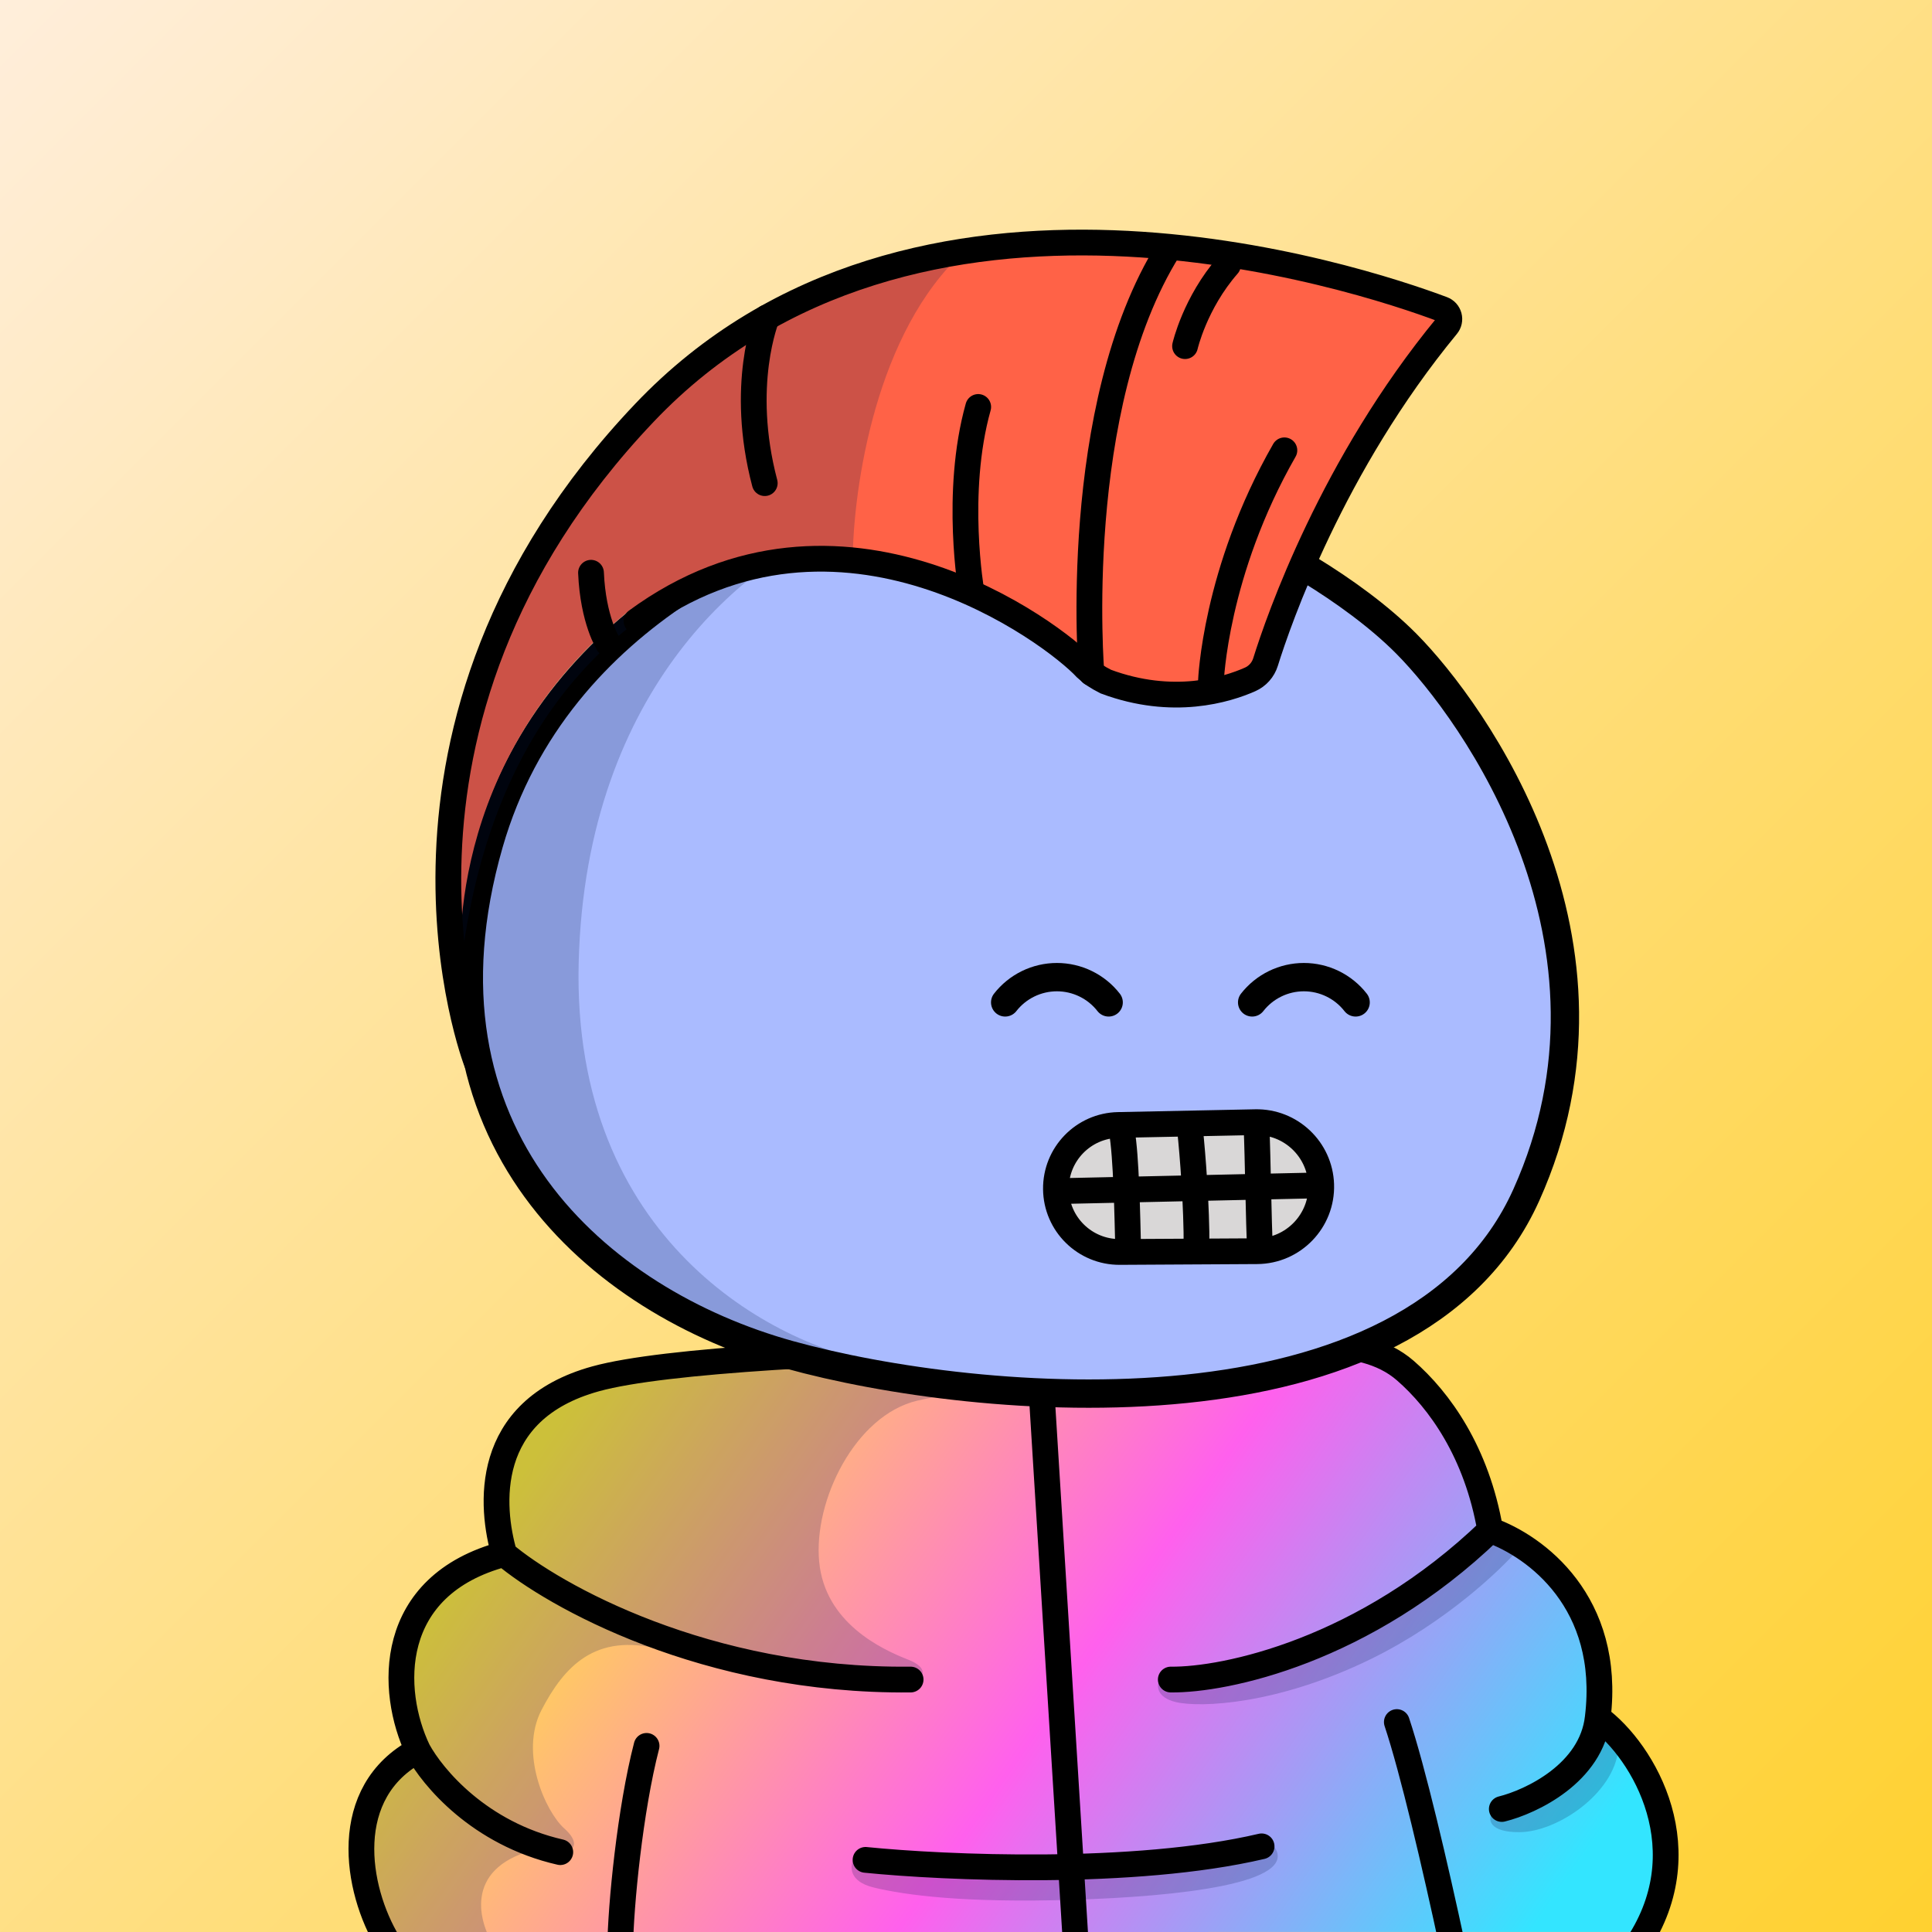
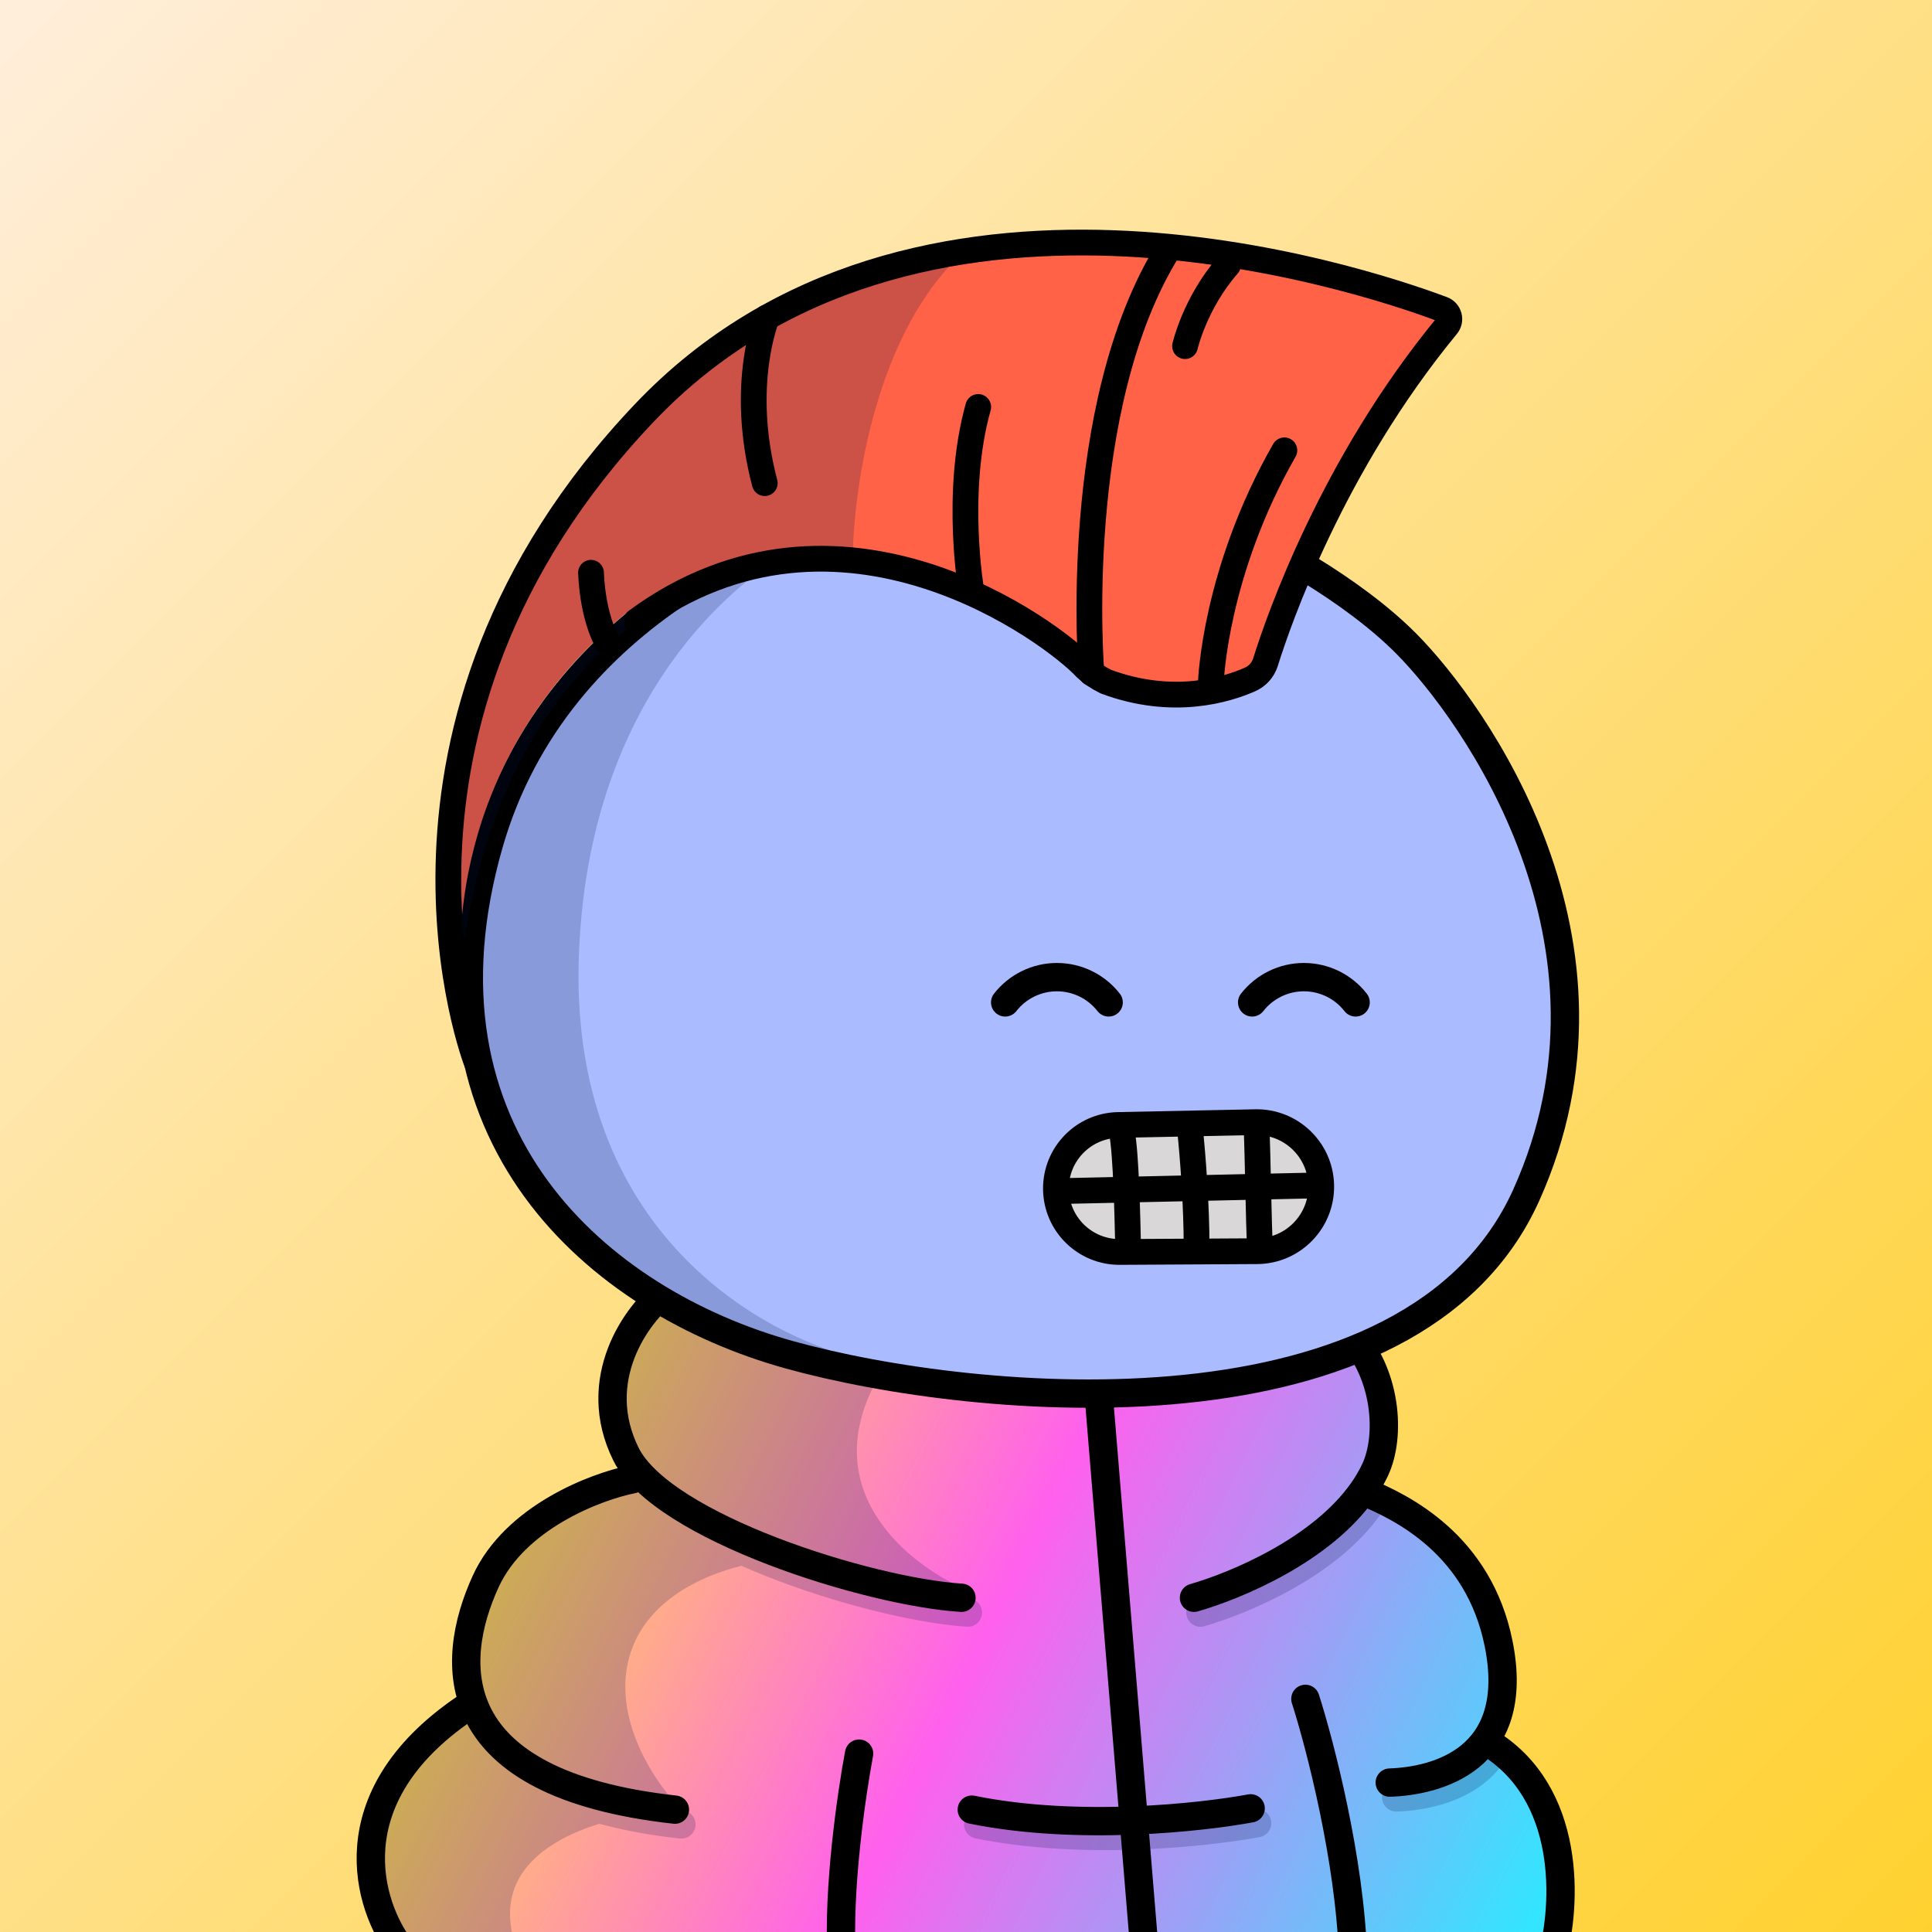
<svg xmlns="http://www.w3.org/2000/svg" preserveAspectRatio="xMidYMin meet" fill="none" viewBox="0 0 1500 1500">
  <g>
    <path fill="url(#prefix__paint0_linear_53_28789)" d="M0 0h1500v1500H0z" />
    <defs>
      <linearGradient id="prefix__paint0_linear_53_28789" x1="1500" y1="1500" x2="0" y2="0" gradientUnits="userSpaceOnUse">
        <stop stop-color="#FFD130" />
        <stop offset="1" stop-color="#FFEEDB" />
      </linearGradient>
    </defs>
-     <g clip-path="url(#prefix__clip0_53_27868)">
-       <path d="M295.8 1500s-47.94-91.54 28.64-134.76c0 0-62-101.54 67.13-159.88 0 0-37.4-104.09 81.15-137.65 0 0 144.28-18.07 334.85-18.07 0 0 171.93-9.14 272.93 4.86 0 0 48.6 26.91 76.51 133.04 0 0 102.26 45.87 83.4 145.87 0 0 95.08 77.12 34 166.56l-978.61.03z" fill="url(#prefix__paint0_linear_53_27868)" />
-       <path d="M413.5 1436.5c-54 14.8-41.833 56.83-29 76H309c-8.833-12.83-26.5-48.1-26.5-86.5s29.667-63.33 44.5-71l-18-50c3.833-14.67 16.4-49.7 36-72.5 18.829-21.9 42.242-22.8 52.773-20.32-4.833-2.49-11.288-20.19-5.773-77.18 6-62 116.5-77.5 171-77.5l241.5-11 7 36c-17.167-2.17-61.1-4.2-99.5 5-48 11.5-80.5 77.5-76 125s48.5 68 69 76c16.4 6.4 11.5 13.67 7 16.5-49.667-3.83-159.1-14.1-199.5-24.5-50.5-13-74.5 13.5-92 47s3 79 17.5 92c11.6 10.4 7.5 15.67 4 17h-28.5zM678.5 1465.5c-20-4.8-18.667-17-15.5-22.5l169.5 1.5 157-10.5c19 28-73 38.5-157 41s-129-3.5-154-9.5zM913 1321.5c-15.2-3.6-15-12.83-13-17l49-6.5c2.333-3.33 20.5-12.3 74.5-21.5s109.83-61.5 131-86.5l25.5 11.5c-14.33 17-57.5 58.1-115.5 86.5-72.5 35.5-132.5 38-151.5 33.5zM1179.5 1422.5c-23.2 0-24-9.67-21.5-14.5 37.6-11.6 66.67-41.83 76.5-55.5 8.5-9.83 24.8-22.5 22 5.5-3.5 35-48 64.5-77 64.5z" fill="#001647" fill-opacity=".2" />
-       <path d="M1084.5 1337c12.33 37 29.5 110.3 43.5 175.5m-646.5 0c.333-32.83 7.7-107.6 20.5-157M301.5 1508.5c-25.5-42-37.6-117.3 23-149.5m0 0c-22-46-25-128.1 67-152.5m-67 152.5c11.333 20.83 47.5 64.6 110.5 79m-43.5-231.5c-10.5-36.17-17.4-111.6 71-136 53.112-14.66 199.972-21.87 344-24.82m-415 160.82c38.167 32.17 156.3 99.1 315.5 97.5m450-116c-10.37-60.53-39.49-100.92-65.94-123.9-17.73-15.41-41.66-19.79-65.15-19.96-61.49-.42-140.02-.09-219.41 1.54M1157 1188c35.17 12.5 94.3 55.9 83.5 145.5M1157 1188c-97.6 94-206 116.5-248 116m331.5 29.5c35.83 26.17 81.7 104.2 28.5 180m-28.5-180c-4.8 43.2-51.67 65.33-74.5 71m-330.5 109l-29-467.82M672 1444c61.333 6.17 208.7 12.7 307.5-10.5" stroke="#000" stroke-width="20" stroke-linecap="round" />
+     <g clip-path="url(#clip0_483_532)">
+       <path d="M366.5 1327.5C264.5 1394.3 286.333 1481.33 310 1516.5L1208 1510C1237.2 1434.8 1183.17 1369.33 1152.5 1346C1198.9 1256 1109.83 1182.17 1059.5 1156.5C1089.1 1116.1 1063.83 1061 1047.5 1038.5C819.5 1116.1 602.5 1048.83 522.5 1005.5C452.9 1045.5 475.833 1117.83 496 1149C358.8 1177.8 352.5 1280 366.5 1327.5Z" fill="url(#paint0_linear_483_532)" />
+       <path d="M1069.32 1160.2C1064.35 1156.71 1057.49 1157.91 1054 1162.88C1039.23 1183.91 1016.26 1201.27 992.35 1214.66C968.55 1227.99 944.65 1236.92 928.96 1241.44C923.12 1243.12 919.75 1249.21 921.43 1255.05C923.11 1260.89 929.2 1264.26 935.04 1262.58C952.15 1257.66 977.65 1248.11 1003.1 1233.85C1028.44 1219.66 1054.57 1200.33 1072 1175.52C1075.49 1170.55 1074.29 1163.69 1069.32 1160.2Z" fill="#001647" fill-opacity="0.2" />
+       <path d="M1164.1 1354.75C1159.24 1351.11 1152.34 1352.1 1148.7 1356.96C1133.03 1377.87 1104.14 1383.83 1083.64 1384.51C1077.57 1384.71 1072.81 1389.8 1073.01 1395.87C1073.21 1401.94 1078.3 1406.7 1084.37 1406.5C1106.4 1405.77 1144.34 1399.48 1166.31 1370.15C1169.95 1365.29 1168.97 1358.39 1164.1 1354.75Z" fill="#001647" fill-opacity="0.2" />
+       <path d="M974 1404.68C955.73 1408.06 923.06 1412.42 884.83 1413.9C846.05 1415.41 802.01 1413.94 761.7 1405.72C755.75 1404.51 749.94 1408.35 748.72 1414.3C747.51 1420.25 751.35 1426.06 757.3 1427.28C799.95 1435.98 845.9 1437.43 885.68 1435.89C924.97 1434.36 958.69 1429.89 978 1426.32C983.97 1425.21 987.92 1419.48 986.82 1413.5C985.72 1407.53 979.98 1403.58 974 1404.68Z" fill="#001647" fill-opacity="0.2" />
+       <path d="M526 1158.5L571 1186L615.26 1203.5L680 1225L731.5 1232.5L752.18 1235C707.21 1216.67 630.42 1157.5 683 1067.5L509.66 1009L484 1061.5L480 1115L501 1137.5L526 1158.5Z" fill="#001647" fill-opacity="0.2" />
+       <path d="M575.64 1215.68C588.5 1221.37 601.86 1226.63 615.26 1231.41C664.47 1248.96 716.66 1260.84 750.81 1262.98C756.87 1263.36 762.1 1258.75 762.48 1252.69C762.86 1246.63 758.25 1241.41 752.19 1241.03C720.76 1239.07 670.68 1227.82 622.65 1210.7C574.19 1193.42 530.41 1171.05 509.66 1148.1C505.59 1143.59 498.63 1143.24 494.12 1147.32C493.29 1148.07 492.61 1148.91 492.06 1149.82L491.49 1149.51L400.99 1186.01L372.99 1242.51L360.99 1305.51L372.66 1327.65C371.89 1327.77 371.12 1327.97 370.37 1328.26L363.99 1321.01L321.49 1356.01L287 1432L300.5 1513H401C381.17 1457.08 423.35 1428.94 465.37 1415.96C483.49 1420.94 504.21 1424.83 527.79 1427.43C533.83 1428.1 539.26 1423.74 539.93 1417.7C540.6 1411.66 536.24 1406.23 530.2 1405.56C520.59 1404.5 511.58 1403.23 503.1 1401.77L493.44 1398.36L525.99 1401.49C506.16 1380.99 471.49 1327.59 491.49 1277.99C506.17 1241.57 544.58 1223.41 575.63 1215.67L575.64 1215.68Z" fill="#001647" fill-opacity="0.2" />
+       <path d="M1013.5 1319C1024.83 1354.33 1048.1 1443.9 1050.5 1519.5M667 1361.5C661.166 1392.33 650.3 1467.1 653.5 1519.5M1205 1519.5C1216 1480.17 1221.2 1391.6 1154 1352M1079 1384C1114 1382.83 1181.89 1367 1163.5 1276C1148.04 1199.52 1089.25 1170.37 1058 1157.7M926.999 1240.5C959.802 1231.06 1025.8 1203.54 1058 1157.7M1058 1157.7C1061.62 1152.53 1064.82 1147.13 1067.5 1141.5C1080.32 1114.5 1076.3 1065.5 1047.5 1035.5C1019.19 1047.48 944.091 1070.65 852.5 1076.66M746.499 1240.5C674.499 1236 514.065 1185.63 485.999 1129C457.5 1071.5 493.833 1020 517.999 1002C574.999 1028.17 715.399 1080 820.999 1078C831.68 1077.8 842.194 1077.34 852.5 1076.66M491 1148.5C462.5 1154.17 399.8 1178 377 1228C348.5 1290.5 343 1385 524 1405M311.5 1513.5C285.667 1480.17 259.201 1396.2 360 1327M852.5 1076.66L880.255 1413.39M880.255 1413.39L889 1519.5M880.255 1413.39C919.011 1411.89 952.211 1407.48 971 1404M880.255 1413.39C840.971 1414.92 795.978 1413.46 754.5 1405" stroke="black" stroke-width="22" stroke-linecap="round" />
    </g>
    <defs>
-       <linearGradient id="prefix__paint0_linear_53_27868" x1="461" y1="1064" x2="1157" y2="1546" gradientUnits="userSpaceOnUse">
+       <linearGradient id="paint0_linear_483_532" x1="382.112" y1="1048.46" x2="1207.91" y2="1454.63" gradientUnits="userSpaceOnUse">
        <stop stop-color="#FFEB37" />
-         <stop offset=".522" stop-color="#FF60ED" />
+         <stop offset="0.479" stop-color="#FF60ED" />
        <stop offset="1" stop-color="#33E5FF" />
      </linearGradient>
-       <clipPath id="prefix__clip0_53_27868">
-         <path fill="#fff" d="M0 0h1500v1500H0z" />
+       <clipPath id="clip0_483_532">
+         <rect width="1500" height="1500" fill="white" />
      </clipPath>
    </defs>
    <g clip-path="url(#clip0_497_1194)">
      <path d="M379.667 654.812C432.345 471.574 618.472 401.981 699.114 390.653C740.985 382.718 849.655 375.215 949.364 408.675C980 418.956 1049.88 457.388 1091.92 499.818C1144.47 552.856 1272.97 732.052 1185.05 927.725C1097.12 1123.4 758.414 1092.29 612.749 1051.82C464.472 1010.63 314.48 881.563 379.667 654.812Z" fill="#AABBFF" />
      <path d="M449.293 747.204C454.734 531.068 585.306 432.345 649.911 410C432.292 459.565 365.296 655.455 364 747.204C377.99 984.871 584.496 1053.43 681 1058C601.498 1044.46 443.853 963.339 449.293 747.204Z" fill="#001647" fill-opacity="0.2" />
      <path d="M379.667 654.812C432.345 471.574 618.472 401.981 699.114 390.653C740.985 382.718 849.655 375.215 949.364 408.675C980 418.956 1049.88 457.388 1091.92 499.818C1144.47 552.856 1272.97 732.052 1185.05 927.725C1097.12 1123.4 758.414 1092.29 612.749 1051.82C464.472 1010.63 314.48 881.563 379.667 654.812Z" stroke="black" stroke-width="22" stroke-linecap="round" />
    </g>
    <defs>
      <clipPath id="prefix__clip0_299_662">
        <path fill="#fff" d="M0 0h1500v1500H0z" />
      </clipPath>
    </defs>
    <g clip-path="url(#clip0_624_3550)">
      <path d="M860.753 778.254C855.989 772.147 849.895 767.208 842.935 763.81C835.975 760.413 828.332 758.647 820.587 758.647C812.842 758.647 805.198 760.413 798.238 763.81C791.278 767.208 785.184 772.147 780.42 778.254" stroke="black" stroke-width="22" stroke-miterlimit="10" stroke-linecap="round" />
      <path d="M870.881 910.959C896.594 937.099 946.448 937.099 972.168 910.959" stroke="black" stroke-width="22" stroke-miterlimit="10" stroke-linecap="round" />
      <path d="M1052.5 778.254C1047.74 772.147 1041.64 767.208 1034.68 763.81C1027.72 760.413 1020.08 758.647 1012.33 758.647C1004.59 758.647 996.946 760.413 989.985 763.81C983.025 767.208 976.931 772.147 972.167 778.254" stroke="black" stroke-width="22" stroke-miterlimit="10" stroke-linecap="round" />
    </g>
    <defs>
      <clipPath id="clip0_624_3550">
        <rect width="1500" height="1500" fill="white" />
      </clipPath>
    </defs>
    <g clip-path="url(#clip0_911_331)">
      <ellipse cx="932" cy="915.5" rx="131" ry="69.5" fill="#AABBFF" />
      <path d="M820.569 923.549C820.28 896.513 841.822 874.289 868.854 873.737L973.808 871.592C1001.86 871.018 1024.91 893.608 1024.9 921.668C1024.89 949.203 1002.65 971.563 975.116 971.72L870.142 972.317C843.014 972.471 820.859 950.677 820.569 923.549Z" fill="#D9D7D7" />
      <path d="M823.858 924.756L1021.53 920.376M875.876 968.561C875.328 946.294 874.452 897.05 870.948 878.214M924.061 878.214C925.886 895.188 929.208 937.022 928.989 968.561M975.532 874.428C976.627 898.505 977.175 951.039 978.27 968.561M869.395 972.015L975.985 971.418C1004.17 971.26 1026.67 947.887 1025.77 919.717V919.717C1024.88 892.298 1002.11 870.692 974.681 871.252L868.111 873.43C841.078 873.983 819.535 896.207 819.824 923.245V923.245C820.114 950.372 842.267 972.167 869.395 972.015Z" stroke="black" stroke-width="20" />
    </g>
    <defs>
      <clipPath id="clip0_911_331">
        <rect width="1500" height="1500" fill="white" />
      </clipPath>
    </defs>
    <g clip-path="url(#clip0_771_645)">
      <path d="M863.993 527.644C890.69 533.234 953.2 543.468 977.668 523.094L1014.69 433.323L1073.2 323.725L1125.02 252.017C1125.02 252.017 1152.13 228.431 1038.06 213.369C923.981 198.307 867.998 187.656 867.998 187.656C867.998 187.656 682.771 166.635 549.728 276.66C416.686 386.684 363.177 542.213 363.177 542.213C363.177 542.213 337.135 691.713 357.999 753.5C357.999 753.5 341.001 591 490.792 472.221L501.17 475.384L603.985 437.979L697.981 441.573L810.812 485.642L842.989 516.524C848.813 522.121 856.09 525.973 863.993 527.644Z" fill="#FF6247" />
      <path d="M742.504 200.999C676.904 266.599 661.503 387.666 662.003 439.999L625.003 434.5L571.003 446L499.003 479C383.499 562.5 364.503 699.667 357.503 751.5L343.503 659.5L360.003 560.5L396.003 466.5C421.169 416.5 492.403 304.699 576.003 257.499C659.603 210.299 721.837 200.166 742.504 200.999Z" fill="#001647" fill-opacity="0.2" />
      <path d="M370.001 824.5C370.001 824.5 269.087 563.97 500.28 320.562C709.101 100.723 1055 215.728 1119.97 240.074C1121.19 240.539 1122.28 241.281 1123.16 242.241C1124.03 243.209 1124.65 244.367 1124.99 245.623C1125.32 246.881 1125.35 248.2 1125.07 249.47C1124.79 250.741 1124.21 251.926 1123.38 252.928C1034.34 361.043 992.774 481.265 982.543 514.053C981.611 517.023 980.059 519.76 977.991 522.086C975.922 524.406 973.381 526.257 970.538 527.514C952.612 535.457 910.698 548.623 858.575 529.192C851.513 525.552 848.335 523.515 843.096 518.725C818.258 491.807 652.217 366.136 494.165 482.174" stroke="black" stroke-width="20" stroke-miterlimit="10" stroke-linecap="round" />
      <path d="M847.383 522.595C847.383 522.595 830.394 316.415 907.33 193.397" stroke="black" stroke-width="20" stroke-miterlimit="10" stroke-linecap="round" />
      <path d="M940.167 529.066C940.167 529.066 943.119 444.066 997.197 349.634" stroke="black" stroke-width="20" stroke-miterlimit="10" stroke-linecap="round" />
      <path d="M754.269 459.828C754.269 459.828 740.725 382.776 759.48 315.96" stroke="black" stroke-width="20" stroke-miterlimit="10" stroke-linecap="round" />
      <path d="M595.363 246.497C595.363 246.497 573.599 298.854 593.754 375.109" stroke="black" stroke-width="20" stroke-miterlimit="10" stroke-linecap="round" />
      <path d="M920.072 268.739C920.072 268.739 927.639 235.29 953.389 205.827" stroke="black" stroke-width="20" stroke-miterlimit="10" stroke-linecap="round" />
      <path d="M472.246 499.854C472.246 499.854 460.444 481.715 458.858 444.683" stroke="black" stroke-width="20" stroke-miterlimit="10" stroke-linecap="round" />
    </g>
    <defs>
      <clipPath id="clip0_771_645">
        <rect width="1500" height="1500" fill="white" />
      </clipPath>
    </defs>
  </g>
</svg>
